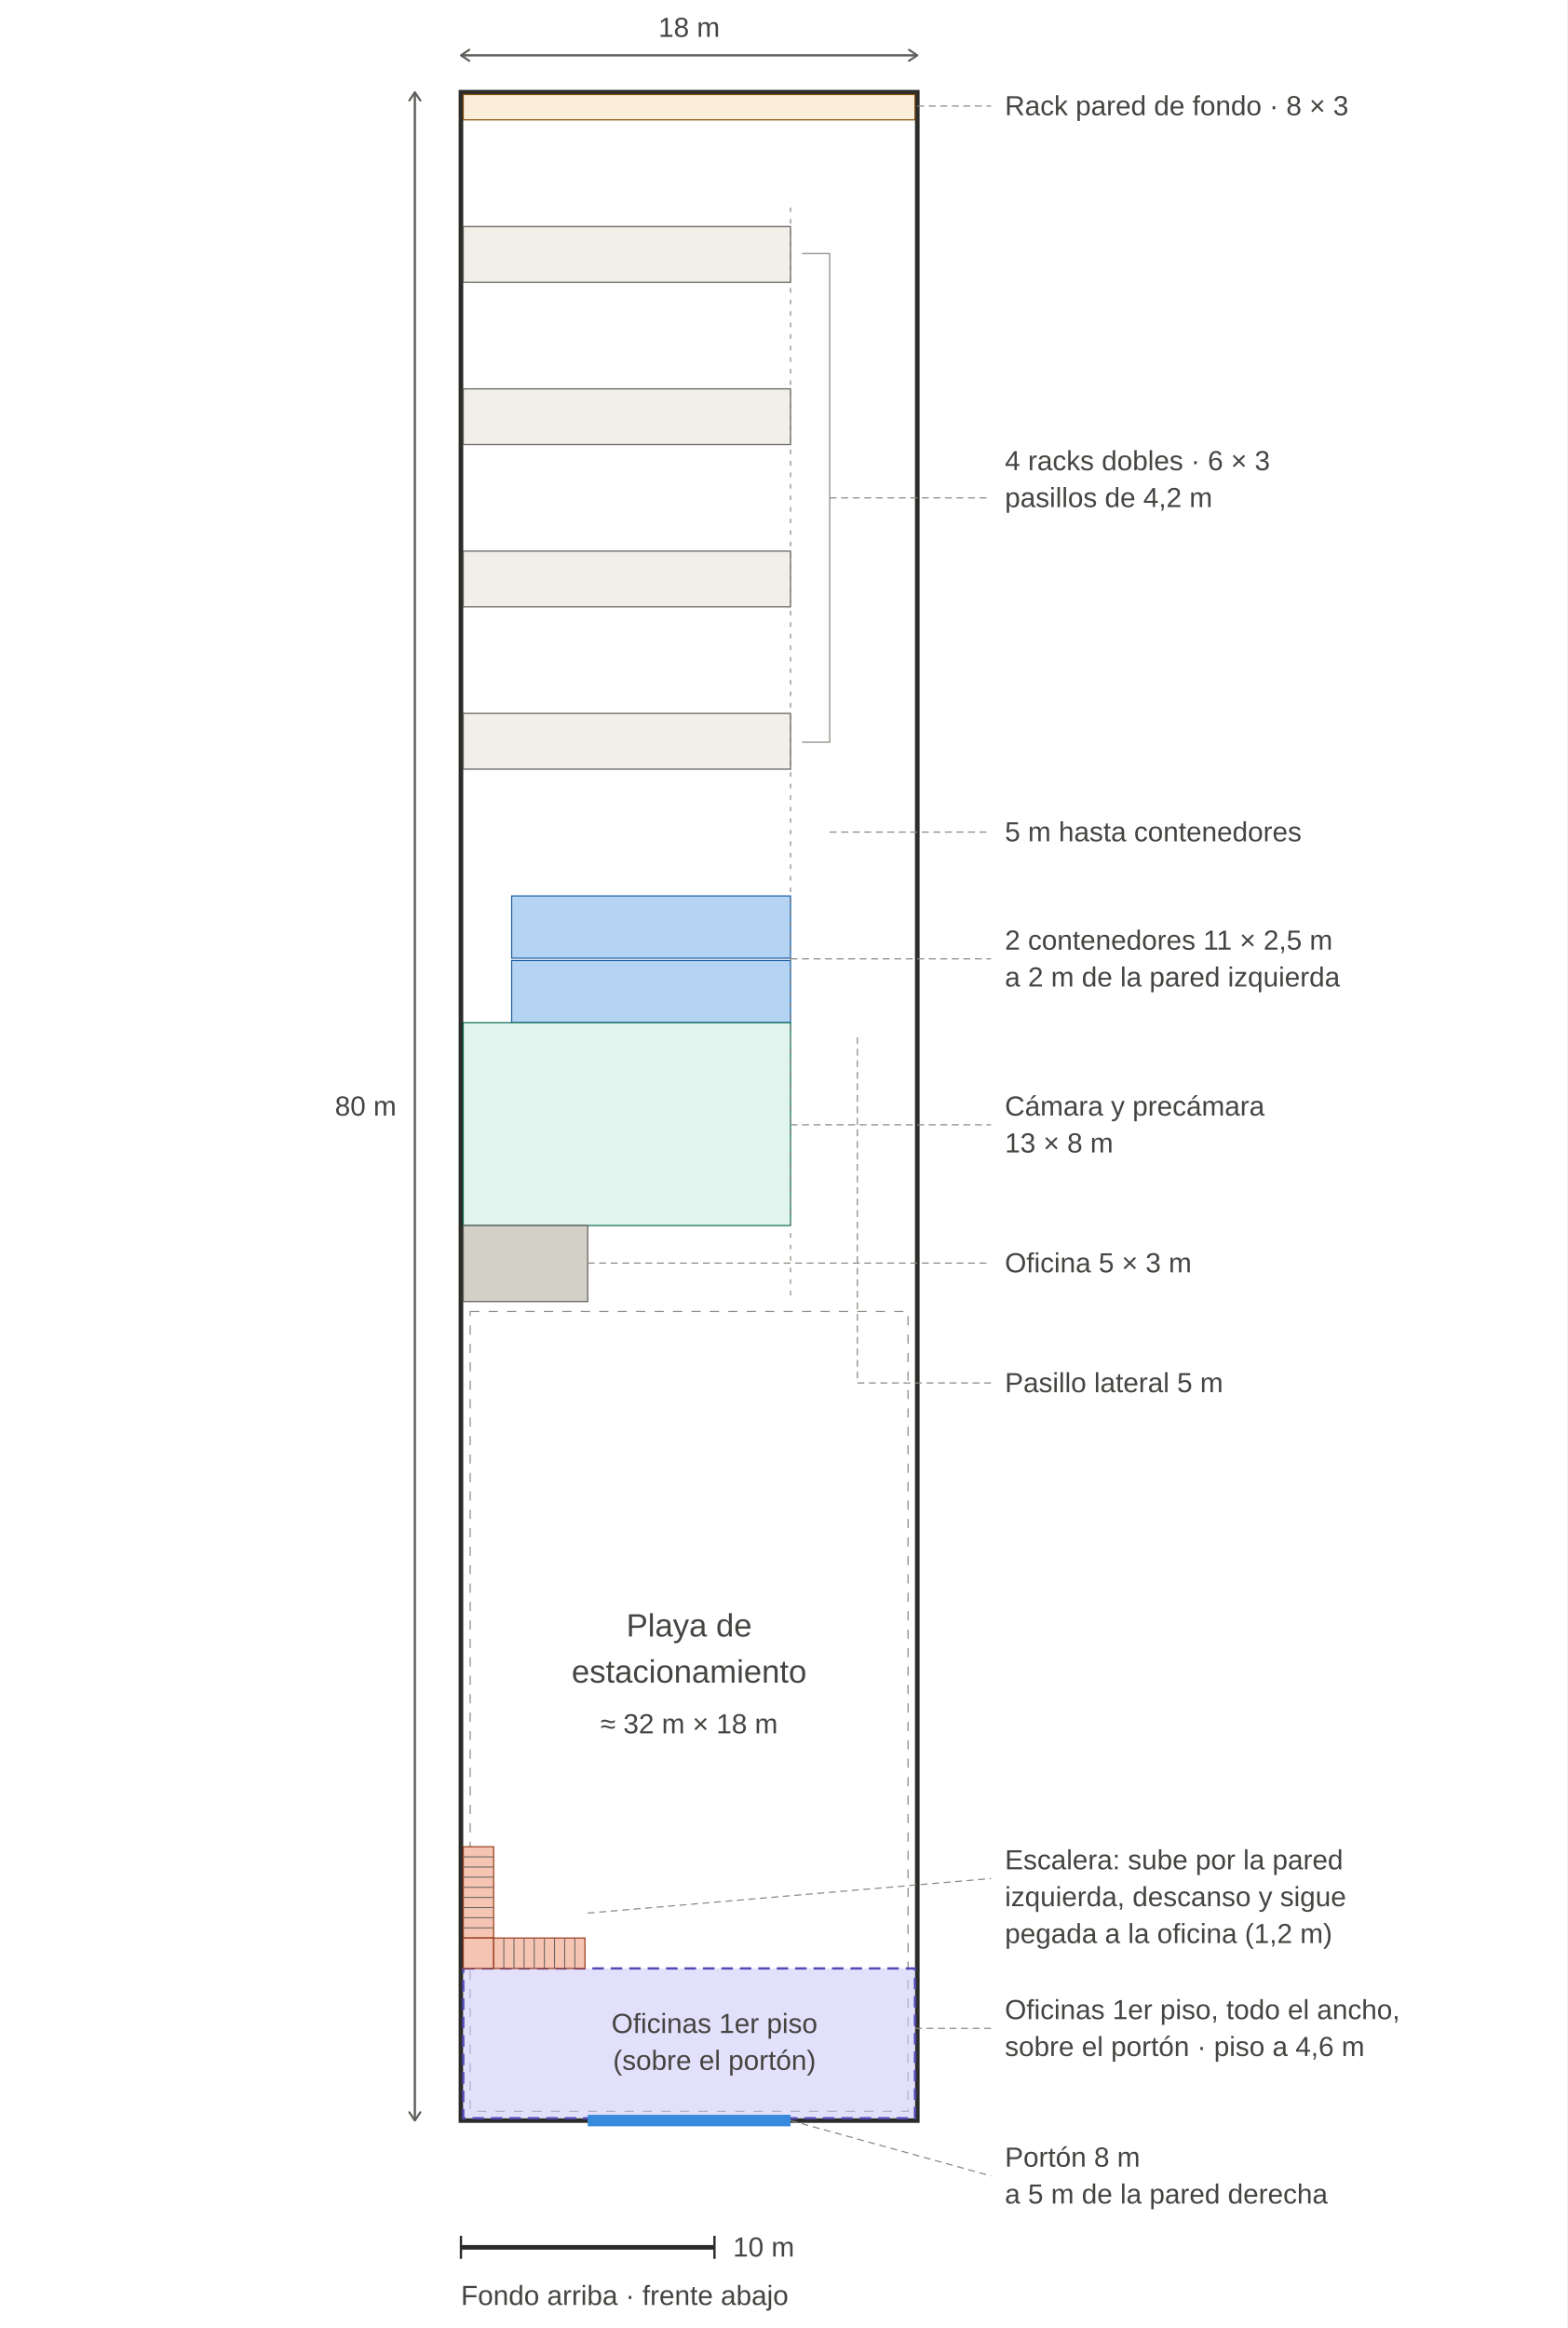
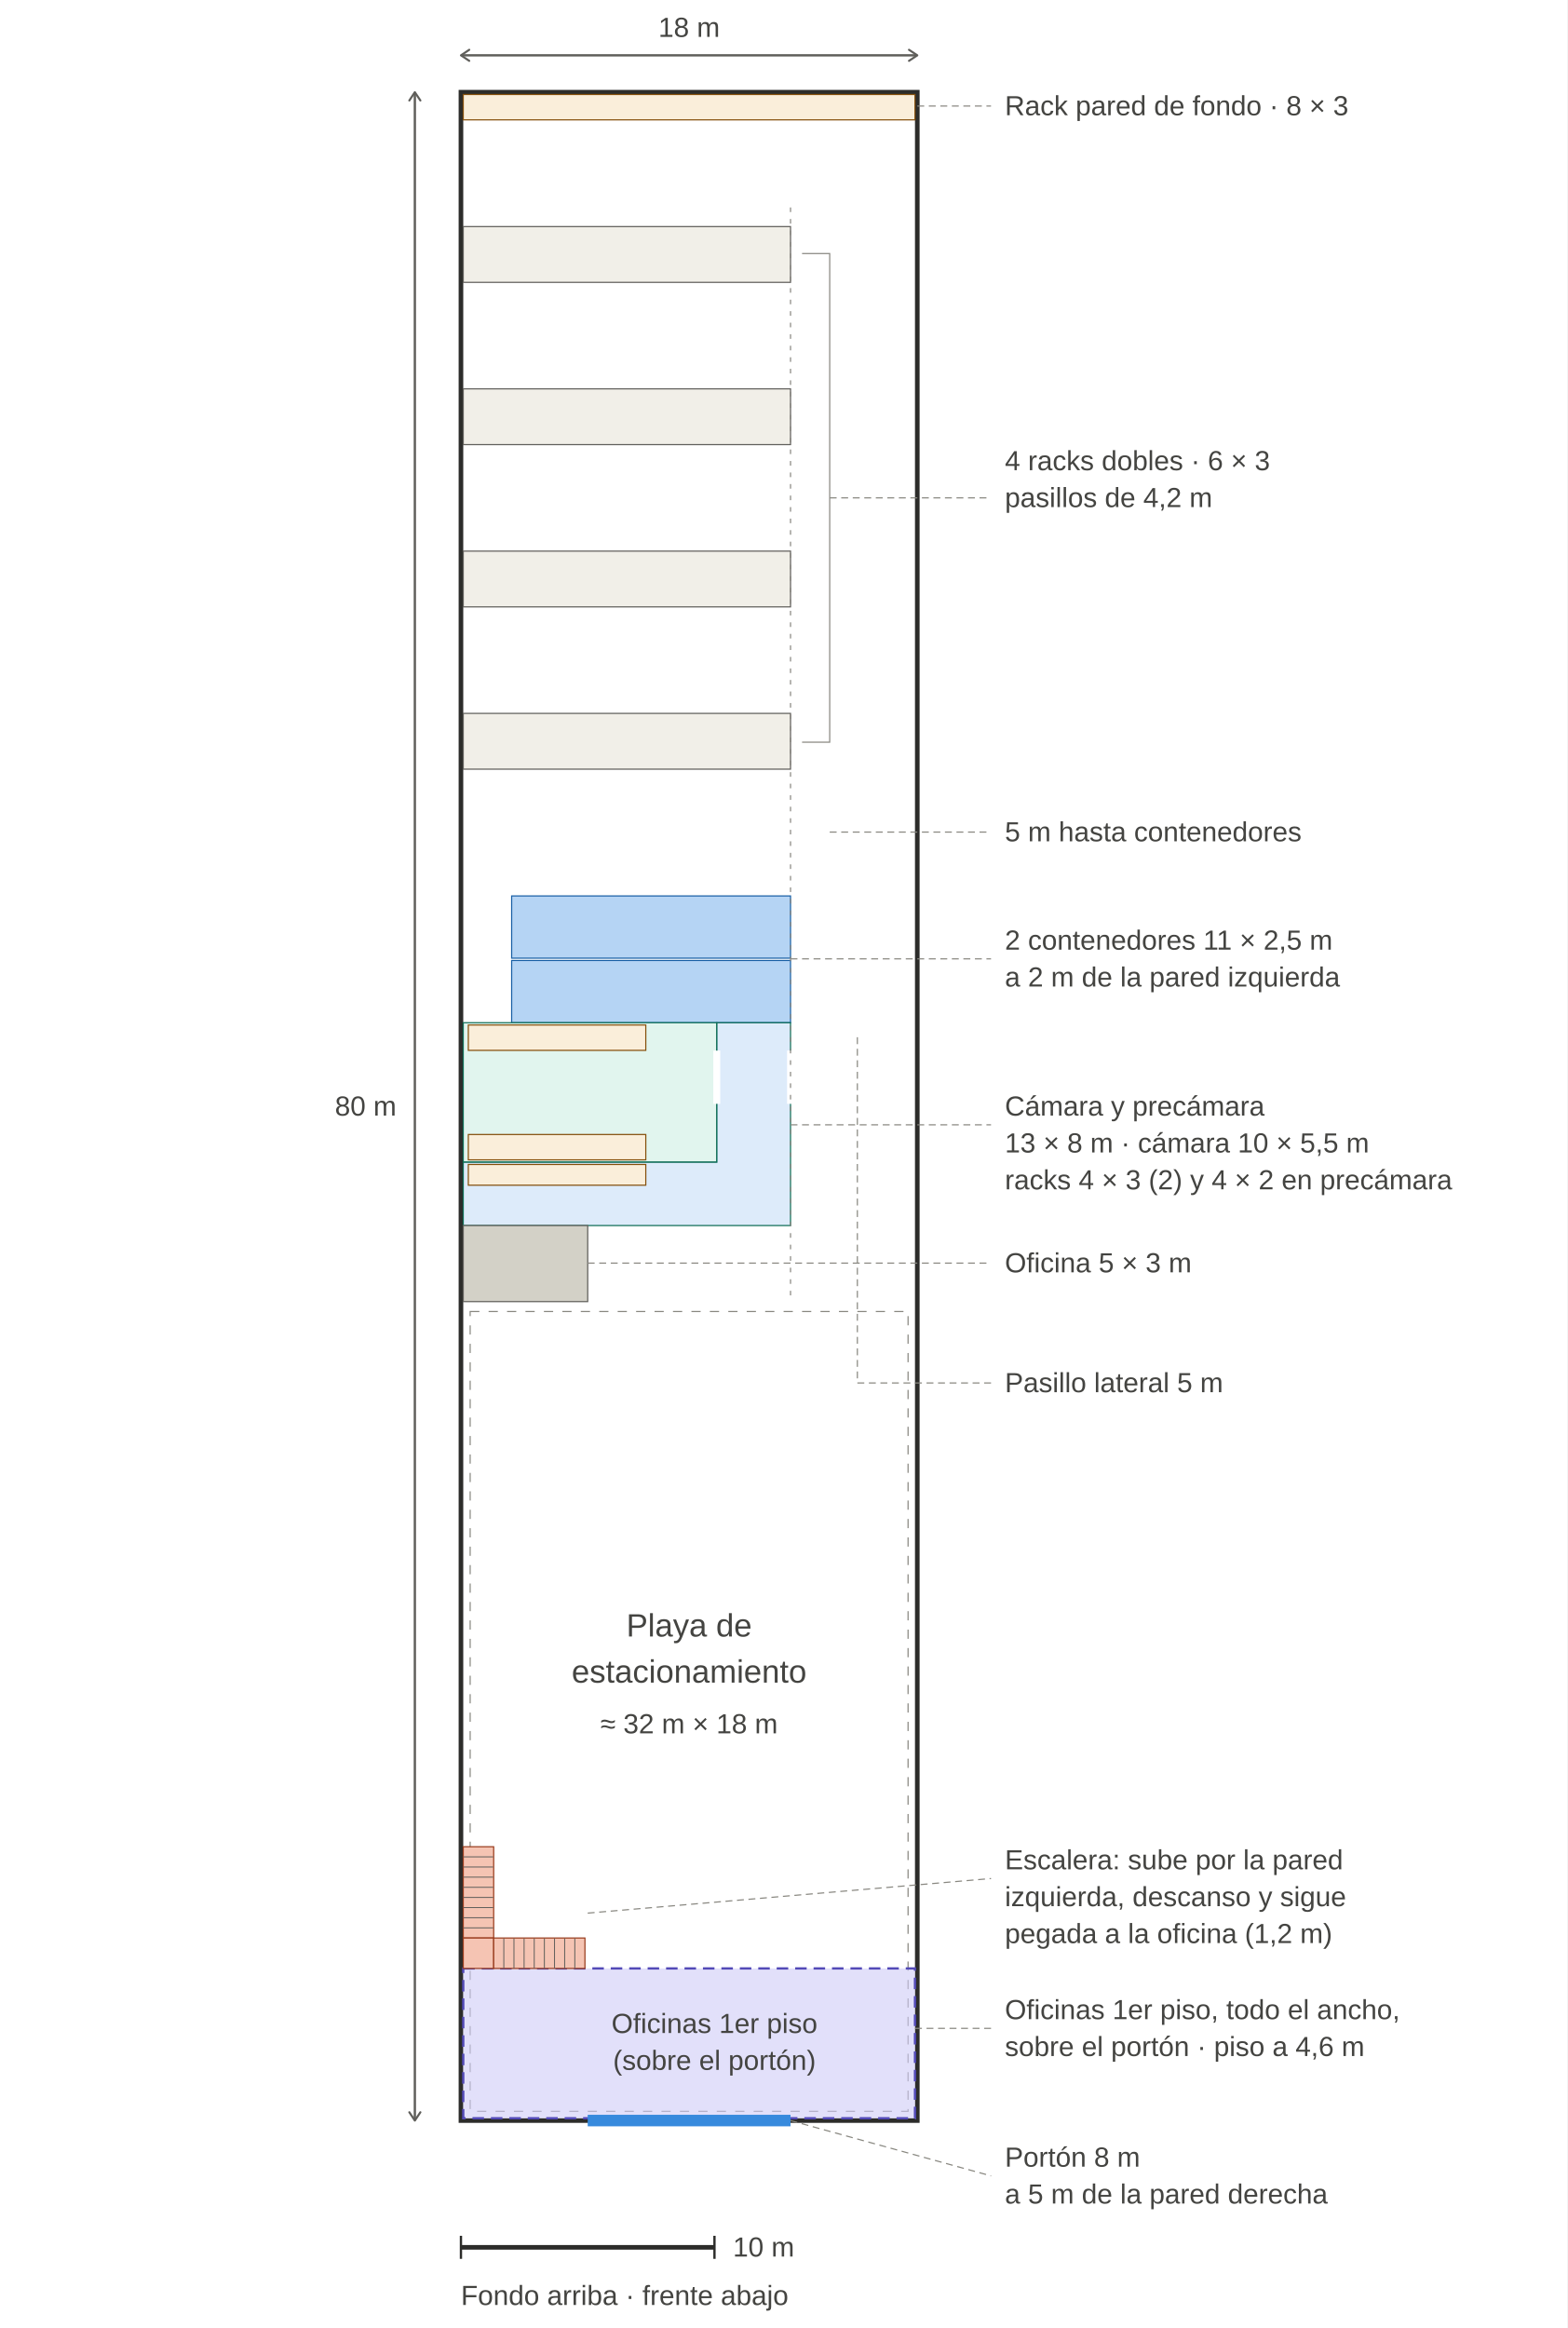
<svg xmlns="http://www.w3.org/2000/svg" width="680" height="1010" viewBox="0 0 680 1010" font-family="Segoe UI, Arial, sans-serif" font-size="12" fill="#444441">
  <defs>
    <marker id="arrow" viewBox="0 0 10 10" refX="8" refY="5" markerWidth="6" markerHeight="6" orient="auto-start-reverse">
      <path d="M2 1L8 5L2 9" fill="none" stroke="context-stroke" stroke-width="1.5" stroke-linecap="round" stroke-linejoin="round" />
    </marker>
  </defs>
  <rect width="680" height="1010" fill="#ffffff" />
  <g stroke="#5F5E5A" stroke-width="1" fill="none">
    <line x1="200" y1="24" x2="398" y2="24" marker-start="url(#arrow)" marker-end="url(#arrow)" />
    <line x1="180" y1="40" x2="180" y2="920" marker-start="url(#arrow)" marker-end="url(#arrow)" />
  </g>
  <text x="299" y="16" text-anchor="middle">18 m</text>
  <text x="172" y="484" text-anchor="end">80 m</text>
  <rect x="200" y="40" width="198" height="880" fill="none" stroke="#2C2C2A" stroke-width="2" />
  <rect x="201" y="41" width="196" height="11" fill="#FAEEDA" stroke="#854F0B" stroke-width="0.5" />
  <g fill="#F1EFE8" stroke="#5F5E5A" stroke-width="0.5">
    <rect x="201" y="98.3" width="142" height="24.2" />
    <rect x="201" y="168.7" width="142" height="24.2" />
    <rect x="201" y="239.1" width="142" height="24.2" />
    <rect x="201" y="309.5" width="142" height="24.2" />
  </g>
  <g fill="#B5D4F4" stroke="#185FA5" stroke-width="0.5">
    <rect x="222" y="388.7" width="121" height="27" />
    <rect x="222" y="416.7" width="121" height="27" />
  </g>
-   <rect x="201" y="443.7" width="142" height="88" fill="#E1F5EE" stroke="#0F6E56" stroke-width="0.5" />
+   <rect x="201" y="443.7" width="110" height="60.5" fill="#E1F5EE" stroke="#0F6E56" stroke-width="0.5" />
+   <path d="M311 443.7 H343 V531.7 H201 V504.2 H311 Z" fill="#B5D4F4" fill-opacity="0.45" stroke="#0F6E56" stroke-width="0.5" />
+   <g fill="#FAEEDA" stroke="#854F0B" stroke-width="0.5">
+     <rect x="203.2" y="444.7" width="77" height="11" />
+     <rect x="203.2" y="492.2" width="77" height="11" />
+     <rect x="203.2" y="505.2" width="77" height="9" />
+   </g>
+   <g stroke="#ffffff" stroke-width="3">
+     <line x1="311" y1="455.8" x2="311" y2="478.9" />
+     <line x1="343" y1="455.8" x2="343" y2="478.9" />
+   </g>
  <rect x="201" y="531.7" width="54" height="33" fill="#D3D1C7" stroke="#5F5E5A" stroke-width="0.5" />
  <rect x="204" y="569" width="190" height="347" fill="none" stroke="#888780" stroke-width="0.5" stroke-dasharray="4 4" />
  <text x="299" y="710" text-anchor="middle" font-size="14" font-weight="500">Playa de</text>
  <text x="299" y="730" text-anchor="middle" font-size="14" font-weight="500">estacionamiento</text>
  <text x="299" y="752" text-anchor="middle">≈ 32 m × 18 m</text>
  <rect x="201" y="854" width="196" height="65" fill="#CECBF6" fill-opacity="0.6" stroke="#534AB7" stroke-width="1" stroke-dasharray="5 3" />
  <text x="310" y="882" text-anchor="middle">Oficinas 1er piso</text>
  <text x="310" y="898" text-anchor="middle">(sobre el portón)</text>
  <g fill="#F5C4B3" stroke="#993C1D" stroke-width="0.5">
    <rect x="201" y="801.2" width="13.2" height="39.6" />
    <rect x="201" y="840.8" width="13.2" height="13.2" />
    <rect x="214.2" y="840.8" width="39.6" height="13.2" />
  </g>
  <g stroke="#5F5E5A" stroke-width="0.4">
    <line x1="201" y1="805.6" x2="214" y2="805.6" />
    <line x1="201" y1="810" x2="214" y2="810" />
    <line x1="201" y1="814.4" x2="214" y2="814.4" />
    <line x1="201" y1="818.8" x2="214" y2="818.8" />
    <line x1="201" y1="823.2" x2="214" y2="823.2" />
    <line x1="201" y1="827.6" x2="214" y2="827.6" />
    <line x1="201" y1="832" x2="214" y2="832" />
    <line x1="201" y1="836.4" x2="214" y2="836.4" />
    <line x1="218.6" y1="841" x2="218.6" y2="854" />
    <line x1="223" y1="841" x2="223" y2="854" />
    <line x1="227.4" y1="841" x2="227.4" y2="854" />
    <line x1="231.8" y1="841" x2="231.8" y2="854" />
    <line x1="236.2" y1="841" x2="236.2" y2="854" />
    <line x1="240.6" y1="841" x2="240.6" y2="854" />
    <line x1="245" y1="841" x2="245" y2="854" />
    <line x1="249.4" y1="841" x2="249.4" y2="854" />
  </g>
  <line x1="255" y1="920" x2="343" y2="920" stroke="#378ADD" stroke-width="5" />
  <line x1="343" y1="90" x2="343" y2="565" stroke="#888780" stroke-width="0.5" stroke-dasharray="2 3" />
  <g stroke="#888780" stroke-width="0.5" stroke-dasharray="3 2" fill="none">
    <line x1="398" y1="46" x2="430" y2="46" />
    <path d="M348 110 L360 110 L360 322 L348 322" stroke-dasharray="none" />
    <line x1="360" y1="216" x2="430" y2="216" />
    <line x1="360" y1="361" x2="430" y2="361" />
    <line x1="343" y1="416" x2="430" y2="416" />
    <line x1="343" y1="488" x2="430" y2="488" />
    <line x1="255" y1="548" x2="430" y2="548" />
    <line x1="372" y1="450" x2="372" y2="600" />
    <line x1="372" y1="600" x2="430" y2="600" />
    <line x1="255" y1="830" x2="430" y2="815" />
    <line x1="397" y1="880" x2="430" y2="880" />
    <line x1="343" y1="920" x2="430" y2="944" />
  </g>
  <text x="436" y="50">Rack pared de fondo · 8 × 3</text>
  <text x="436" y="204">4 racks dobles · 6 × 3</text>
  <text x="436" y="220">pasillos de 4,2 m</text>
  <text x="436" y="365">5 m hasta contenedores</text>
  <text x="436" y="412">2 contenedores 11 × 2,5 m</text>
  <text x="436" y="428">a 2 m de la pared izquierda</text>
  <text x="436" y="484">Cámara y precámara</text>
-   <text x="436" y="500">13 × 8 m</text>
+   <text x="436" y="500">13 × 8 m · cámara 10 × 5,5 m</text>
+   <text x="436" y="516">racks 4 × 3 (2) y 4 × 2 en precámara</text>
  <text x="436" y="552">Oficina 5 × 3 m</text>
  <text x="436" y="604">Pasillo lateral 5 m</text>
  <text x="436" y="811">Escalera: sube por la pared</text>
  <text x="436" y="827">izquierda, descanso y sigue</text>
  <text x="436" y="843">pegada a la oficina (1,2 m)</text>
  <text x="436" y="876">Oficinas 1er piso, todo el ancho,</text>
  <text x="436" y="892">sobre el portón · piso a 4,6 m</text>
  <text x="436" y="940">Portón 8 m</text>
  <text x="436" y="956">a 5 m de la pared derecha</text>
  <line x1="200" y1="975" x2="310" y2="975" stroke="#2C2C2A" stroke-width="2" />
  <line x1="200" y1="970" x2="200" y2="980" stroke="#2C2C2A" />
  <line x1="310" y1="970" x2="310" y2="980" stroke="#2C2C2A" />
  <text x="318" y="979">10 m</text>
  <text x="200" y="1000">Fondo arriba · frente abajo</text>
</svg>
